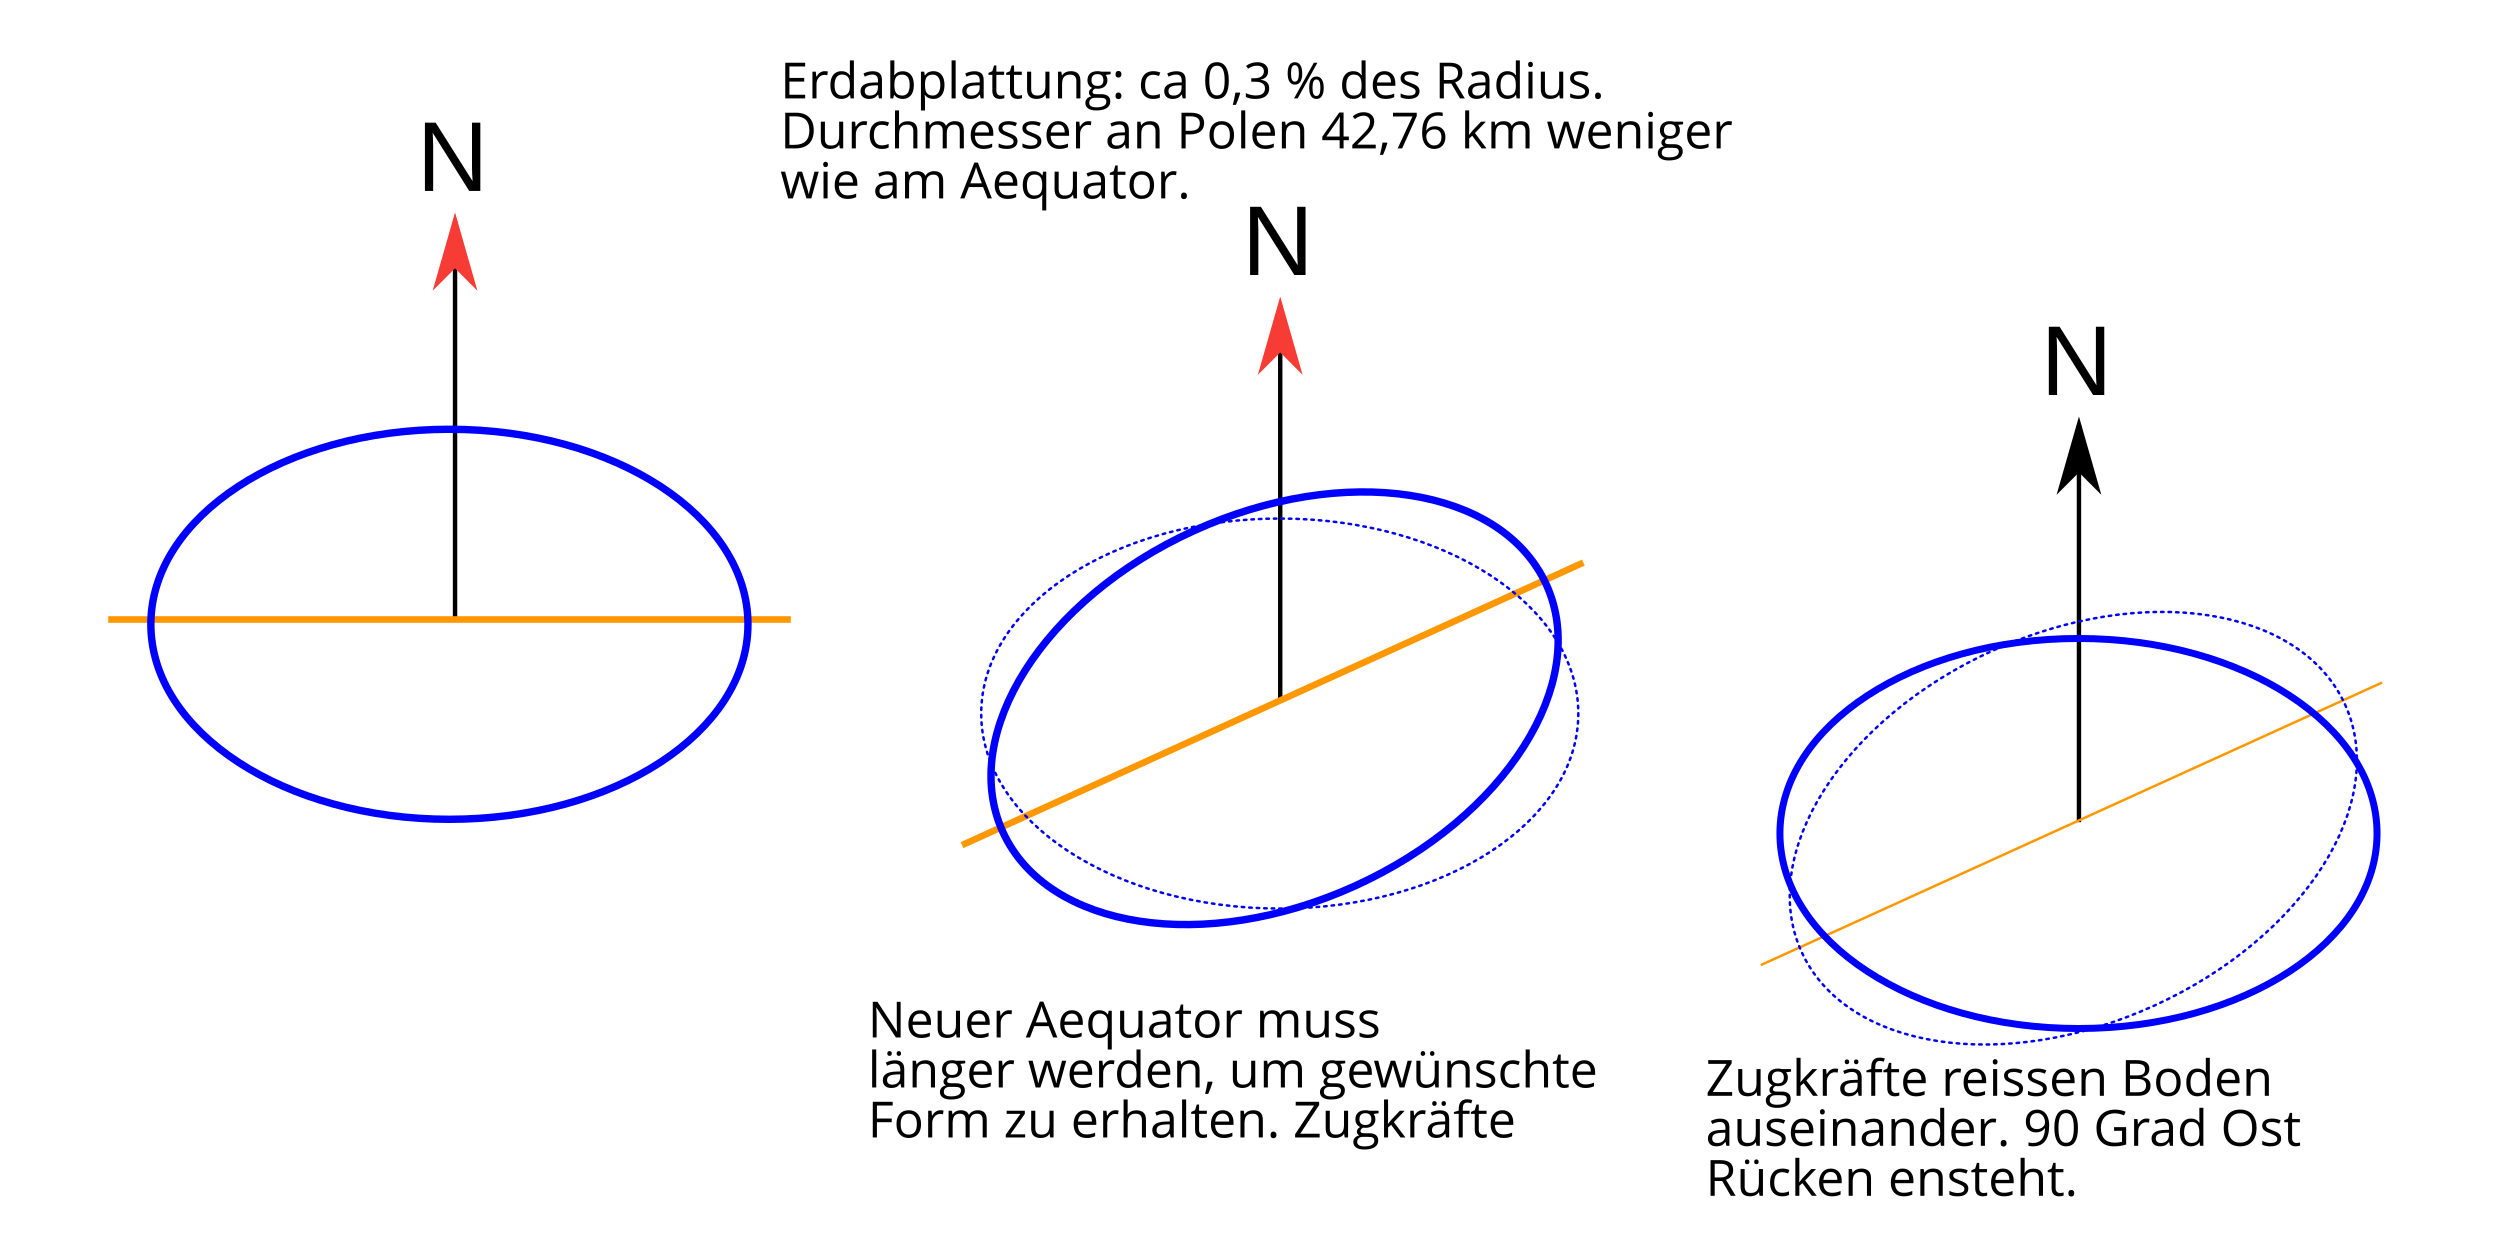
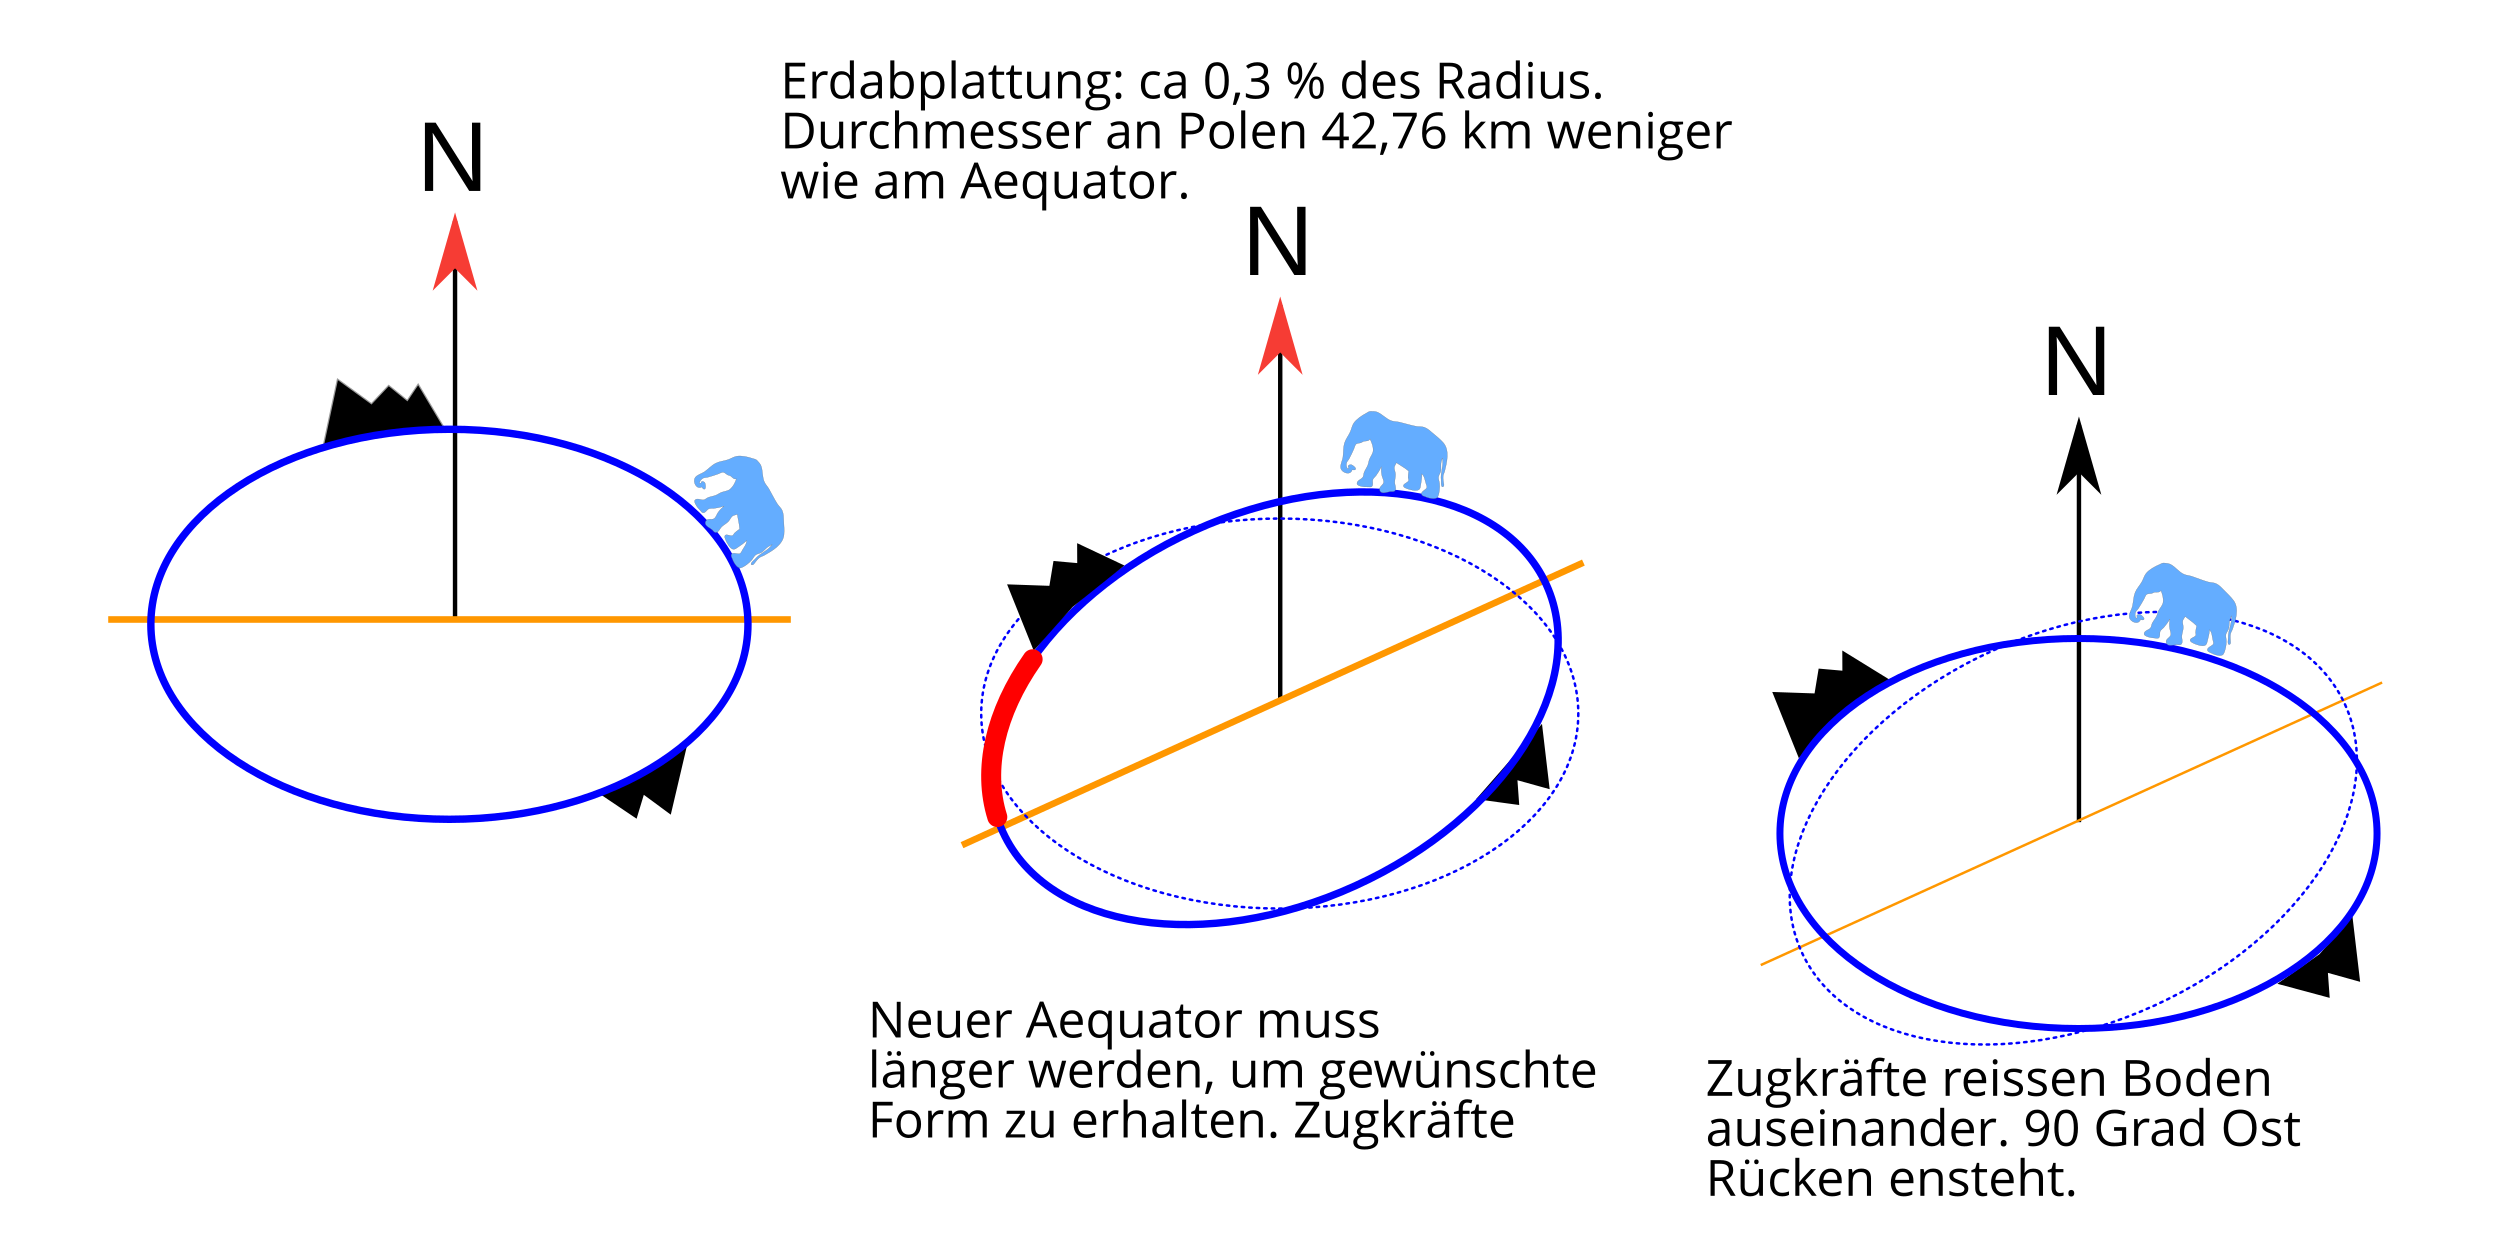
<svg xmlns="http://www.w3.org/2000/svg" width="1000" height="500" viewBox="0 0 1000 500" id="svg7566" version="1.1">
  <defs id="defs7568">
    <marker style="overflow:visible" id="marker5032" refX="0" refY="0" orient="auto">
      <path transform="matrix(0.4,0,0,0.4,4,0)" style="fill:#f63c34;fill-opacity:1;fill-rule:evenodd;stroke:#f63c34;stroke-width:1pt;stroke-opacity:1" d="M 0,0 5,-5 -12.5,0 5,5 0,0 Z" id="path5034" />
    </marker>
    <marker orient="auto" refY="0" refX="0" id="Arrow1Lstart-7-1" style="overflow:visible">
      <path id="path4181-2-9" d="M 0,0 5,-5 -12.5,0 5,5 0,0 Z" style="fill:#000000;fill-opacity:1;fill-rule:evenodd;stroke:#000000;stroke-width:1pt;stroke-opacity:1" transform="matrix(0.8,0,0,0.8,10,0)" />
    </marker>
    <marker orient="auto" refY="0" refX="0" id="Arrow1Lstart" style="overflow:visible">
      <path id="path4181" d="M 0,0 5,-5 -12.5,0 5,5 0,0 Z" style="fill:#f63c34;fill-opacity:1;fill-rule:evenodd;stroke:#f63c34;stroke-width:1pt;stroke-opacity:1" transform="matrix(0.8,0,0,0.8,10,0)" />
    </marker>
    <marker orient="auto" refY="0" refX="0" id="Arrow1Lstart-8" style="overflow:visible">
      <path id="path4181-4" d="M 0,0 5,-5 -12.5,0 5,5 0,0 Z" style="fill:#f63c34;fill-opacity:1;fill-rule:evenodd;stroke:#f63c34;stroke-width:1pt;stroke-opacity:1" transform="matrix(0.8,0,0,0.8,10,0)" />
    </marker>
-     <marker orient="auto" refY="0" refX="0" id="Arrow1Lstart-8-0" style="overflow:visible">
-       <path id="path4181-4-2" d="M 0,0 5,-5 -12.5,0 5,5 0,0 Z" style="fill:#000000;fill-opacity:1;fill-rule:evenodd;stroke:#000000;stroke-width:1pt;stroke-opacity:1" transform="matrix(0.8,0,0,0.8,10,0)" />
-     </marker>
    <marker orient="auto" refY="0" refX="0" id="Arrow1Lstart-8-1" style="overflow:visible">
      <path id="path4181-4-7" d="M 0,0 5,-5 -12.5,0 5,5 0,0 Z" style="fill:#000000;fill-opacity:1;fill-rule:evenodd;stroke:#000000;stroke-width:1pt;stroke-opacity:1" transform="matrix(0.8,0,0,0.8,10,0)" />
    </marker>
  </defs>
  <g id="layer1" transform="translate(0,-552.3622)">
+     <path style="color:#000000;clip-rule:nonzero;display:inline;overflow:visible;visibility:visible;opacity:1;isolation:auto;mix-blend-mode:normal;color-interpolation:sRGB;color-interpolation-filters:linearRGB;solid-color:#000000;solid-opacity:1;fill:#000000;fill-opacity:1;fill-rule:evenodd;stroke:#000000;stroke-width:1;stroke-linecap:butt;stroke-linejoin:miter;stroke-miterlimit:4;stroke-dasharray:none;stroke-dashoffset:0;stroke-opacity:1;color-rendering:auto;image-rendering:auto;shape-rendering:auto;text-rendering:auto;enable-background:accumulate" d="m 273.979,851.901 -5.984,25.478 -10.741,-7.918 -2.896,9.598 -13.919,-9.369 18.285,-7.631 z" id="path4240-6" />
+     <path style="color:#000000;clip-rule:nonzero;display:inline;overflow:visible;visibility:visible;opacity:1;isolation:auto;mix-blend-mode:normal;color-interpolation:sRGB;color-interpolation-filters:linearRGB;solid-color:#000000;solid-opacity:1;fill:#000000;fill-opacity:1;fill-rule:evenodd;stroke:#000000;stroke-width:1;stroke-linecap:butt;stroke-linejoin:miter;stroke-miterlimit:4;stroke-dasharray:none;stroke-dashoffset:0;stroke-opacity:0.392;color-rendering:auto;image-rendering:auto;shape-rendering:auto;text-rendering:auto;enable-background:accumulate" d="m 129.531,730.854 5.635,-26.414 13.449,9.74 6.883,-7.309 7.475,6.046 4.286,-6.429 9.885,16.587 -25.765,2.143 z" id="path4223" />
    <g style="display:inline" id="g4555" transform="matrix(0.8816085,0,0,0.8816085,22.71254,88.70361)">
      <path id="path4173" d="m 180.696,626.173 0,180.185" style="fill:none;fill-rule:evenodd;stroke:#000000;stroke-width:2;stroke-linecap:butt;stroke-linejoin:miter;stroke-miterlimit:4;stroke-dasharray:none;stroke-opacity:1;marker-start:url(#Arrow1Lstart)" />
      <text id="text4531" y="612.542" x="163.342" style="font-style:normal;font-variant:normal;font-weight:normal;font-stretch:normal;font-size:15px;line-height:125%;font-family:'Liberation Sans';-inkscape-font-specification:'Liberation Sans, Normal';text-align:start;letter-spacing:0px;word-spacing:0px;writing-mode:lr-tb;text-anchor:start;fill:#000000;fill-opacity:1;stroke:none;stroke-width:1px;stroke-linecap:butt;stroke-linejoin:miter;stroke-opacity:1" xml:space="preserve">
        <tspan style="font-style:normal;font-variant:normal;font-weight:normal;font-stretch:normal;font-size:45px;line-height:125%;font-family:'Liberation Sans';-inkscape-font-specification:'Liberation Sans, Normal';text-align:start;writing-mode:lr-tb;text-anchor:start" y="612.542" x="163.342" id="tspan4533">N</tspan>
      </text>
      <path id="path4535" d="m 23.335,806.996 309.713,0" style="fill:none;fill-rule:evenodd;stroke:#ff9700;stroke-width:3;stroke-linecap:butt;stroke-linejoin:miter;stroke-miterlimit:4;stroke-dasharray:none;stroke-opacity:1" />
    </g>
    <ellipse style="opacity:1;fill:none;fill-opacity:1;stroke:#0000ff;stroke-width:2.967;stroke-linecap:round;stroke-miterlimit:4;stroke-dasharray:none;stroke-opacity:1" id="path4148" cx="179.763" cy="802.078" ry="78.005" rx="119.421" />
    <text xml:space="preserve" style="font-style:normal;font-variant:normal;font-weight:normal;font-stretch:normal;font-size:20px;line-height:100%;font-family:'Open Sans';-inkscape-font-specification:'Open Sans';text-align:start;letter-spacing:0px;word-spacing:0px;writing-mode:lr-tb;text-anchor:start;fill:#000000;fill-opacity:1;stroke:none;stroke-width:1px;stroke-linecap:butt;stroke-linejoin:miter;stroke-opacity:1" x="312.137" y="591.733" id="text9063">
      <tspan id="tspan9065" x="312.137" y="591.733">Erdabplattung: ca 0,3 % des Radius.</tspan>
      <tspan x="312.137" y="611.733" id="tspan9067">Durchmesser an Polen 42,76 km weniger</tspan>
      <tspan x="312.137" y="631.733" id="tspan9069">wie am Aequator.</tspan>
    </text>
    <path style="fill:none;fill-rule:evenodd;stroke:#000000;stroke-width:1.763;stroke-linecap:butt;stroke-linejoin:miter;stroke-miterlimit:4;stroke-dasharray:none;stroke-opacity:1;marker-start:url(#Arrow1Lstart-8)" d="m 512.09,674.394 0,158.853" id="path4173-8" />
    <text xml:space="preserve" style="font-style:normal;font-variant:normal;font-weight:normal;font-stretch:normal;font-size:13.224px;line-height:125%;font-family:'Liberation Sans';-inkscape-font-specification:'Liberation Sans, Normal';text-align:start;letter-spacing:0px;word-spacing:0px;writing-mode:lr-tb;text-anchor:start;fill:#000000;fill-opacity:1;stroke:none;stroke-width:1px;stroke-linecap:butt;stroke-linejoin:miter;stroke-opacity:1" x="496.791" y="662.376" id="text4531-1">
      <tspan id="tspan4533-0" x="496.791" y="662.376" style="font-style:normal;font-variant:normal;font-weight:normal;font-stretch:normal;font-size:39.672px;line-height:125%;font-family:'Liberation Sans';-inkscape-font-specification:'Liberation Sans, Normal';text-align:start;writing-mode:lr-tb;text-anchor:start">N</tspan>
    </text>
+     <path style="color:#000000;clip-rule:nonzero;display:inline;overflow:visible;visibility:visible;opacity:1;isolation:auto;mix-blend-mode:normal;color-interpolation:sRGB;color-interpolation-filters:linearRGB;solid-color:#000000;solid-opacity:1;fill:#000000;fill-opacity:1;fill-rule:evenodd;stroke:#000000;stroke-width:1;stroke-linecap:butt;stroke-linejoin:miter;stroke-miterlimit:4;stroke-dasharray:none;stroke-dashoffset:0;stroke-opacity:1;color-rendering:auto;image-rendering:auto;shape-rendering:auto;text-rendering:auto;enable-background:accumulate" d="m 616.429,843.076 2.857,24.286 -12.857,-3.571 0.714,10 -15.714,-2.143 z" id="path4240" />
    <g id="g9250" transform="matrix(0.9102925,-0.4139657,0.4139657,0.9102925,-321.8728,248.7293)">
      <path id="path4535-5" d="m 377.645,876.666 273.045,0" style="fill:none;fill-rule:evenodd;stroke:#ff9700;stroke-width:2.645;stroke-linecap:butt;stroke-linejoin:miter;stroke-miterlimit:4;stroke-dasharray:none;stroke-opacity:1" />
      <ellipse rx="119.421" ry="78.005" cy="878.586" cx="514.124" id="path4148-5" style="opacity:1;fill:none;fill-opacity:1;stroke:#0000ff;stroke-width:2.967;stroke-linecap:round;stroke-miterlimit:4;stroke-dasharray:none;stroke-opacity:1" />
    </g>
    <ellipse style="opacity:1;fill:none;fill-opacity:1;stroke:#0000ff;stroke-width:1;stroke-linecap:round;stroke-miterlimit:4;stroke-dasharray:1, 2;stroke-dashoffset:0;stroke-opacity:1" id="path4148-9" cx="511.902" cy="837.779" ry="78.005" rx="119.421" />
-     <path style="fill:none;fill-rule:evenodd;stroke:#000000;stroke-width:1.763;stroke-linecap:butt;stroke-linejoin:miter;stroke-miterlimit:4;stroke-dasharray:none;stroke-opacity:1;marker-start:url(#Arrow1Lstart-8-0)" d="m 127.833,39.312 0,158.853" id="path4173-8-1" />
-     <text xml:space="preserve" style="font-style:normal;font-variant:normal;font-weight:normal;font-stretch:normal;font-size:13.224px;line-height:125%;font-family:'Liberation Sans';-inkscape-font-specification:'Liberation Sans, Normal';text-align:start;letter-spacing:0px;word-spacing:0px;writing-mode:lr-tb;text-anchor:start;fill:#000000;fill-opacity:1;stroke:none;stroke-width:1px;stroke-linecap:butt;stroke-linejoin:miter;stroke-opacity:1" x="112.534" y="27.294" id="text4531-1-5">
-       <tspan id="tspan4533-0-3" x="112.534" y="27.294" style="font-style:normal;font-variant:normal;font-weight:normal;font-stretch:normal;font-size:39.672px;line-height:125%;font-family:'Liberation Sans';-inkscape-font-specification:'Liberation Sans, Normal';text-align:start;writing-mode:lr-tb;text-anchor:start">N</tspan>
-     </text>
-     <g id="g9250-6" transform="matrix(0.9102925,-0.4139657,0.4139657,0.9102925,-706.1296,-386.3529)">
-       <path id="path4535-5-0" d="m 377.645,876.666 273.045,0" style="fill:none;fill-rule:evenodd;stroke:#ff9700;stroke-width:2.645;stroke-linecap:butt;stroke-linejoin:miter;stroke-miterlimit:4;stroke-dasharray:none;stroke-opacity:1" />
-       <ellipse rx="119.421" ry="78.005" cy="878.586" cx="514.124" id="path4148-5-9" style="opacity:1;fill:none;fill-opacity:1;stroke:#0000ff;stroke-width:2.967;stroke-linecap:round;stroke-miterlimit:4;stroke-dasharray:none;stroke-opacity:1" />
-     </g>
-     <ellipse style="opacity:1;fill:none;fill-opacity:1;stroke:#0000ff;stroke-width:1;stroke-linecap:round;stroke-miterlimit:4;stroke-dasharray:1, 2;stroke-dashoffset:0;stroke-opacity:1" id="path4148-9-0" cx="127.645" cy="202.697" ry="78.005" rx="119.421" />
    <path style="fill:none;fill-rule:evenodd;stroke:#000000;stroke-width:1.763;stroke-linecap:butt;stroke-linejoin:miter;stroke-miterlimit:4;stroke-dasharray:none;stroke-opacity:1;marker-start:url(#Arrow1Lstart-8-1)" d="m 831.582,722.373 0,158.853" id="path4173-8-6" />
    <text xml:space="preserve" style="font-style:normal;font-variant:normal;font-weight:normal;font-stretch:normal;font-size:13.224px;line-height:125%;font-family:'Liberation Sans';-inkscape-font-specification:'Liberation Sans, Normal';text-align:start;letter-spacing:0px;word-spacing:0px;writing-mode:lr-tb;text-anchor:start;fill:#000000;fill-opacity:1;stroke:none;stroke-width:1px;stroke-linecap:butt;stroke-linejoin:miter;stroke-opacity:1" x="816.282" y="710.355" id="text4531-1-0">
      <tspan id="tspan4533-0-8" x="816.282" y="710.355" style="font-style:normal;font-variant:normal;font-weight:normal;font-stretch:normal;font-size:39.672px;line-height:125%;font-family:'Liberation Sans';-inkscape-font-specification:'Liberation Sans, Normal';text-align:start;writing-mode:lr-tb;text-anchor:start">N</tspan>
    </text>
+     <path style="color:#000000;clip-rule:nonzero;display:inline;overflow:visible;visibility:visible;opacity:1;isolation:auto;mix-blend-mode:normal;color-interpolation:sRGB;color-interpolation-filters:linearRGB;solid-color:#000000;solid-opacity:1;fill:#000000;fill-opacity:1;fill-rule:evenodd;stroke:#000000;stroke-width:1;stroke-linecap:butt;stroke-linejoin:miter;stroke-miterlimit:4;stroke-dasharray:none;stroke-dashoffset:0;stroke-opacity:1;color-rendering:auto;image-rendering:auto;shape-rendering:auto;text-rendering:auto;enable-background:accumulate" d="m 719.717,854.733 -10.066,-25.062 16.595,0.576 1.632,-9.906 9.577,0.845 -0.032,-7.726 17.459,10.772 -20.183,13.632 z" id="path4223-3-7" />
+     <path style="color:#000000;clip-rule:nonzero;display:inline;overflow:visible;visibility:visible;opacity:1;isolation:auto;mix-blend-mode:normal;color-interpolation:sRGB;color-interpolation-filters:linearRGB;solid-color:#000000;solid-opacity:1;fill:#000000;fill-opacity:1;fill-rule:evenodd;stroke:#000000;stroke-width:1;stroke-linecap:butt;stroke-linejoin:miter;stroke-miterlimit:4;stroke-dasharray:none;stroke-dashoffset:0;stroke-opacity:1;color-rendering:auto;image-rendering:auto;shape-rendering:auto;text-rendering:auto;enable-background:accumulate" d="m 940.614,920.126 1.429,12.143 1.429,12.143 -12.857,-3.571 0.714,10 -19.25,-5.173 16.036,-11.255 z" id="path4240-5" />
    <path style="fill:none;fill-rule:evenodd;stroke:#ff9700;stroke-width:1;stroke-linecap:butt;stroke-linejoin:miter;stroke-miterlimit:4;stroke-dasharray:none;stroke-opacity:1" d="M 704.296,938.399 952.847,825.367" id="path4535-5-1" />
    <ellipse style="opacity:1;fill:none;fill-opacity:1;stroke:#0000ff;stroke-width:1;stroke-linecap:round;stroke-miterlimit:4;stroke-dasharray:1, 2;stroke-dashoffset:0;stroke-opacity:1" id="path4148-5-2" cx="389.129" cy="1147.691" ry="78.005" rx="119.421" transform="matrix(0.9102925,-0.4139657,0.4139657,0.9102925,0,0)" />
    <ellipse style="opacity:1;fill:none;fill-opacity:1;stroke:#0000ff;stroke-width:2.8;stroke-linecap:round;stroke-miterlimit:4;stroke-dasharray:none;stroke-dashoffset:0;stroke-opacity:1" id="path4148-9-6" cx="831.394" cy="885.758" ry="78.005" rx="119.421" />
    <text xml:space="preserve" style="font-style:normal;font-variant:normal;font-weight:normal;font-stretch:normal;font-size:20px;line-height:100%;font-family:'Open Sans';-inkscape-font-specification:'Open Sans';text-align:start;letter-spacing:0px;word-spacing:0px;writing-mode:lr-tb;text-anchor:start;fill:#000000;fill-opacity:1;stroke:none;stroke-width:1px;stroke-linecap:butt;stroke-linejoin:miter;stroke-opacity:1" x="347.143" y="967.362" id="text9535">
      <tspan x="347.143" y="967.362" id="tspan9539">Neuer Aequator muss</tspan>
      <tspan x="347.143" y="987.362" id="tspan9543">länger werden, um gewünschte</tspan>
      <tspan x="347.143" y="1007.362" id="tspan9545">Form zu erhalten. Zugkräfte</tspan>
    </text>
    <text xml:space="preserve" style="font-style:normal;font-variant:normal;font-weight:normal;font-stretch:normal;font-size:20px;line-height:100%;font-family:'Open Sans';-inkscape-font-specification:'Open Sans';text-align:start;letter-spacing:0px;word-spacing:0px;writing-mode:lr-tb;text-anchor:start;fill:#000000;fill-opacity:1;stroke:none;stroke-width:1px;stroke-linecap:butt;stroke-linejoin:miter;stroke-opacity:1" x="682.253" y="990.699" id="text9535-0">
      <tspan x="682.253" y="990.699" id="tspan9545-9">Zugkräfte reissen Boden</tspan>
      <tspan x="682.253" y="1010.699" id="tspan9576">auseinander. 90 Grad Ost</tspan>
      <tspan x="682.253" y="1030.699" id="tspan9578">Rücken ensteht.</tspan>
    </text>
-     <text xml:space="preserve" style="font-style:normal;font-variant:normal;font-weight:normal;font-stretch:normal;font-size:20px;line-height:100%;font-family:'Open Sans';-inkscape-font-specification:'Open Sans';text-align:start;letter-spacing:0px;word-spacing:0px;writing-mode:lr-tb;text-anchor:start;fill:#000000;fill-opacity:1;stroke:none;stroke-width:1px;stroke-linecap:butt;stroke-linejoin:miter;stroke-opacity:1" x="705.714" y="523.076" id="text9580">
-       <tspan id="tspan9582" x="705.714" y="523.076">s</tspan>
-     </text>
+     <path style="color:#000000;clip-rule:nonzero;display:inline;overflow:visible;visibility:visible;opacity:1;isolation:auto;mix-blend-mode:normal;color-interpolation:sRGB;color-interpolation-filters:linearRGB;solid-color:#000000;solid-opacity:1;fill:#000000;fill-opacity:1;fill-rule:evenodd;stroke:#000000;stroke-width:1;stroke-linecap:butt;stroke-linejoin:miter;stroke-miterlimit:4;stroke-dasharray:none;stroke-dashoffset:0;stroke-opacity:1;color-rendering:auto;image-rendering:auto;shape-rendering:auto;text-rendering:auto;enable-background:accumulate" d="m 413.651,811.692 -10.066,-25.062 16.595,0.576 1.632,-9.906 9.577,0.845 -0.032,-7.726 17.459,8.247 -20.183,16.158 z" id="path4223-3" />
+     <path style="color:#000000;clip-rule:nonzero;display:inline;overflow:visible;visibility:visible;opacity:1;isolation:auto;mix-blend-mode:normal;color-interpolation:sRGB;color-interpolation-filters:linearRGB;solid-color:#000000;solid-opacity:1;fill:#64adff;fill-opacity:1;fill-rule:evenodd;stroke:#646464;stroke-width:0.099;stroke-linecap:butt;stroke-linejoin:miter;stroke-miterlimit:4;stroke-dasharray:none;stroke-dashoffset:0;stroke-opacity:1;color-rendering:auto;image-rendering:auto;shape-rendering:auto;text-rendering:auto;enable-background:accumulate" d="m 280.756,747.151 c 0.165,0.475 0.952,1.369 1.367,0.573 0.23,-0.442 0.068,-1.63 -0.097,-2.088 -0.248,-0.69 -1.644,-1.15 -1.569,-0.089 l -0.596,0.184 c -0.147,-0.828 0.63,-1.65 1.312,-2.062 0.479,-0.29 1.252,-0.222 1.798,-0.367 1.491,-0.396 2.904,-0.856 4.352,-1.37 0.579,-0.206 1.516,-0.815 2.132,-0.624 0.576,0.179 1.049,0.748 1.582,1.031 0.393,0.208 0.875,0.183 1.232,0.454 0.766,0.582 1.233,1.361 2.302,1.138 -0.601,1.575 -1.213,2.969 -2.523,4.095 -0.931,0.801 -2.437,0.852 -3.551,1.303 -0.779,0.315 -1.421,0.849 -2.208,1.149 -0.981,0.373 -2.048,0.494 -3.012,0.871 -0.582,0.227 -1.061,0.74 -1.642,0.923 -1.039,0.328 -2.666,-0.882 -3.591,0.062 -0.427,0.436 -0.115,1.075 0.092,1.54 0.481,1.08 1.326,2.009 2.137,2.834 0.27,0.275 0.479,0.693 0.894,0.762 1.001,0.166 1.61,-1.312 2.429,-1.613 0.587,-0.215 1.346,-0.058 1.965,-0.134 1.345,-0.166 2.683,-0.45 3.958,-0.905 l 0.057,0.08 c -0.919,0.687 -1.927,1.749 -2.534,2.724 -0.384,0.616 -0.75,1.758 -1.357,2.168 -1.041,0.704 -2.816,-0.366 -3.479,1.231 -0.668,1.607 1.804,2.506 2.685,3.289 0.483,0.429 0.823,1.225 1.623,1.033 1.105,-0.266 1.412,-1.551 2.141,-2.251 0.834,-0.801 1.895,-1.296 2.711,-2.139 0.598,-0.616 0.997,-1.747 1.688,-2.214 0.486,-0.328 1.294,-0.394 1.853,-0.628 l 0.749,4.069 0.184,1.807 c -0.677,0.493 -1.504,1.057 -2.088,1.655 -0.278,0.286 -0.387,0.817 -0.782,0.961 -0.771,0.282 -2.558,-0.82 -2.986,0.022 -0.235,0.463 0.021,1.092 0.193,1.535 0.434,1.122 1.845,3.866 3.232,3.927 0.611,0.027 1.244,-0.465 1.716,-0.802 1.188,-0.85 2.536,-1.625 3.492,-2.741 0.102,1.486 -1.008,2.636 -1.69,3.905 -0.236,0.44 -0.547,1.226 -1.054,1.404 -0.782,0.275 -3.174,-0.933 -3.408,0.586 -0.065,0.421 0.239,0.884 0.37,1.272 0.379,1.123 1.924,4.248 3.458,3.809 1.434,-0.41 3.377,-1.958 4.341,-3.076 0.567,-0.658 0.886,-1.472 1.559,-2.056 0.619,-0.537 1.619,-0.558 2.323,-0.988 0.98,-0.598 1.591,-1.471 2.467,-2.141 0.564,-0.431 1.296,-0.663 1.889,-1.087 -1.703,2.55 -4.874,3.426 -6.784,5.762 -0.278,0.34 -2.208,1.776 -1.516,2.326 0.259,0.206 0.763,-0.039 0.944,-0.247 0.79,-0.908 1.338,-1.922 2.347,-2.647 0.503,-0.36 1.184,-0.502 1.727,-0.805 3.202,-1.79 7.657,-4.277 8.01,-8.378 0.157,-1.828 -0.014,-3.564 -0.101,-5.381 -0.068,-1.422 -0.047,-2.942 -0.626,-4.279 -0.425,-0.981 -1.362,-1.718 -1.938,-2.612 -1.256,-1.949 -2.223,-4.053 -3.391,-6.057 -0.531,-0.912 -1.302,-1.64 -1.757,-2.621 -0.98,-2.106 -0.559,-4.484 -1.403,-6.632 -0.267,-0.68 -1.081,-1.608 -1.606,-2.123 -0.496,-0.486 -1.096,-0.502 -1.714,-0.714 -1.795,-0.617 -4.412,-1.238 -6.325,-0.922 -1.175,0.194 -2.368,0.979 -3.5,1.375 -1.65,0.577 -3.329,0.63 -4.917,1.427 -1.664,0.835 -2.976,2.319 -4.479,3.395 -1.129,0.808 -2.963,1.165 -3.771,2.351 -1.129,1.658 0.5,5.004 2.688,3.756 z" id="path4291" />
+     <path style="color:#000000;clip-rule:nonzero;display:inline;overflow:visible;visibility:visible;opacity:1;isolation:auto;mix-blend-mode:normal;color-interpolation:sRGB;color-interpolation-filters:linearRGB;solid-color:#000000;solid-opacity:1;fill:#64adff;fill-opacity:1;fill-rule:evenodd;stroke:#646464;stroke-width:0.099;stroke-linecap:butt;stroke-linejoin:miter;stroke-miterlimit:4;stroke-dasharray:none;stroke-dashoffset:0;stroke-opacity:1;color-rendering:auto;image-rendering:auto;shape-rendering:auto;text-rendering:auto;enable-background:accumulate" d="m 540.879,740.241 c 0.459,0.205 1.65,0.244 1.354,-0.603 -0.164,-0.47 -1.141,-1.166 -1.588,-1.36 -0.673,-0.292 -1.964,0.41 -1.14,1.082 l -0.274,0.56 c -0.704,-0.461 -0.771,-1.589 -0.604,-2.368 0.117,-0.548 0.696,-1.064 0.964,-1.561 0.733,-1.357 1.366,-2.702 1.983,-4.109 0.247,-0.562 0.445,-1.663 1.006,-1.98 0.525,-0.297 1.264,-0.252 1.835,-0.446 0.421,-0.143 0.733,-0.513 1.175,-0.587 0.949,-0.159 1.836,0.034 2.406,-0.897 0.735,1.517 1.331,2.918 1.255,4.644 -0.054,1.227 -1.049,2.359 -1.484,3.48 -0.304,0.784 -0.355,1.617 -0.676,2.395 -0.401,0.97 -1.043,1.831 -1.429,2.791 -0.233,0.579 -0.188,1.28 -0.452,1.828 -0.473,0.981 -2.469,1.338 -2.414,2.658 0.025,0.61 0.704,0.821 1.185,0.988 1.116,0.389 2.372,0.41 3.528,0.385 0.385,-0.008 0.833,0.126 1.167,-0.129 0.807,-0.615 0.147,-2.072 0.489,-2.874 0.245,-0.575 0.88,-1.02 1.248,-1.523 0.8,-1.093 1.511,-2.263 2.052,-3.503 l 0.098,0.013 c -0.129,1.14 -0.046,2.602 0.248,3.713 0.186,0.702 0.767,1.75 0.65,2.474 -0.2,1.24 -2.195,1.801 -1.487,3.378 0.713,1.587 3.061,0.402 4.235,0.298 0.644,-0.057 1.456,0.24 1.864,-0.475 0.563,-0.987 -0.163,-2.091 -0.174,-3.102 -0.013,-1.156 0.354,-2.269 0.3,-3.44 -0.04,-0.857 -0.59,-1.923 -0.456,-2.746 0.094,-0.579 0.599,-1.212 0.812,-1.78 l 3.478,2.242 1.443,1.104 c -0.105,0.831 -0.261,1.82 -0.225,2.655 0.017,0.399 0.33,0.841 0.165,1.228 -0.323,0.755 -2.35,1.301 -2.029,2.19 0.176,0.488 0.81,0.733 1.25,0.911 1.115,0.452 4.08,1.305 5.075,0.336 0.438,-0.427 0.514,-1.225 0.591,-1.799 0.194,-1.447 0.554,-2.96 0.395,-4.422 1.153,0.944 1.229,2.54 1.687,3.906 0.159,0.473 0.519,1.238 0.301,1.729 -0.336,0.758 -2.854,1.673 -1.908,2.884 0.262,0.336 0.808,0.432 1.18,0.602 1.078,0.493 4.413,1.509 5.144,0.09 0.683,-1.326 0.887,-3.801 0.733,-5.27 -0.091,-0.864 -0.465,-1.654 -0.43,-2.544 0.033,-0.819 0.703,-1.562 0.872,-2.369 0.236,-1.123 0.019,-2.166 0.131,-3.264 0.072,-0.706 0.405,-1.398 0.502,-2.12 0.691,2.988 -0.843,5.897 -0.45,8.889 0.057,0.436 -0.219,2.825 0.656,2.698 0.328,-0.048 0.495,-0.582 0.467,-0.857 -0.12,-1.198 -0.483,-2.291 -0.321,-3.524 0.082,-0.613 0.446,-1.207 0.596,-1.809 0.89,-3.559 2.13,-8.508 -0.616,-11.574 -1.224,-1.367 -2.606,-2.431 -3.989,-3.613 -1.082,-0.925 -2.175,-1.981 -3.546,-2.476 -1.006,-0.363 -2.185,-0.185 -3.231,-0.377 -2.28,-0.42 -4.476,-1.157 -6.735,-1.68 -1.028,-0.238 -2.086,-0.176 -3.113,-0.515 -2.206,-0.73 -3.649,-2.664 -5.792,-3.521 -0.679,-0.272 -1.912,-0.314 -2.647,-0.284 -0.694,0.028 -1.116,0.454 -1.695,0.759 -1.679,0.885 -3.924,2.365 -5.005,3.976 -0.663,0.989 -0.909,2.396 -1.397,3.492 -0.711,1.597 -1.822,2.856 -2.329,4.56 -0.532,1.784 -0.349,3.757 -0.596,5.588 -0.185,1.376 -1.181,2.957 -0.871,4.358 0.434,1.959 3.988,3.064 4.578,0.615 z" id="path4291-3" />
+     <path style="color:#000000;clip-rule:nonzero;display:inline;overflow:visible;visibility:visible;opacity:1;isolation:auto;mix-blend-mode:normal;color-interpolation:sRGB;color-interpolation-filters:linearRGB;solid-color:#000000;solid-opacity:1;fill:#64adff;fill-opacity:1;fill-rule:evenodd;stroke:#646464;stroke-width:0.099;stroke-linecap:butt;stroke-linejoin:miter;stroke-miterlimit:4;stroke-dasharray:none;stroke-dashoffset:0;stroke-opacity:1;color-rendering:auto;image-rendering:auto;shape-rendering:auto;text-rendering:auto;enable-background:accumulate" d="m 856.217,800.172 c 0.44,0.245 1.622,0.388 1.402,-0.482 -0.122,-0.483 -1.034,-1.262 -1.462,-1.494 -0.645,-0.35 -1.992,0.236 -1.23,0.978 l -0.322,0.534 c -0.661,-0.521 -0.628,-1.651 -0.393,-2.412 0.165,-0.535 0.786,-0.999 1.097,-1.47 0.849,-1.287 1.598,-2.572 2.337,-3.919 0.295,-0.539 0.59,-1.617 1.176,-1.884 0.549,-0.25 1.281,-0.14 1.867,-0.283 0.432,-0.106 0.775,-0.446 1.222,-0.481 0.959,-0.075 1.826,0.195 2.476,-0.682 0.599,1.575 1.07,3.023 0.842,4.736 -0.162,1.217 -1.252,2.257 -1.784,3.336 -0.372,0.754 -0.495,1.58 -0.884,2.327 -0.484,0.931 -1.2,1.732 -1.669,2.655 -0.283,0.557 -0.3,1.259 -0.611,1.782 -0.557,0.936 -2.577,1.116 -2.639,2.436 -0.029,0.61 0.63,0.88 1.094,1.089 1.078,0.486 2.326,0.617 3.481,0.693 0.384,0.025 0.819,0.199 1.174,-0.026 0.857,-0.542 0.328,-2.051 0.74,-2.82 0.295,-0.552 0.967,-0.939 1.377,-1.407 0.893,-1.019 1.703,-2.122 2.352,-3.309 l 0.096,0.022 c -0.229,1.124 -0.275,2.587 -0.079,3.72 0.124,0.715 0.61,1.811 0.43,2.521 -0.309,1.218 -2.345,1.601 -1.778,3.235 0.571,1.644 3.014,0.67 4.193,0.668 0.646,-7.2e-4 1.43,0.367 1.899,-0.309 0.648,-0.933 0.022,-2.098 0.1,-3.105 0.089,-1.153 0.552,-2.229 0.601,-3.401 0.036,-0.858 -0.419,-1.967 -0.213,-2.776 0.144,-0.569 0.704,-1.155 0.965,-1.702 l 3.267,2.539 1.34,1.227 c -0.177,0.819 -0.42,1.79 -0.457,2.625 -0.018,0.399 0.255,0.867 0.056,1.238 -0.388,0.724 -2.455,1.09 -2.214,2.003 0.132,0.502 0.743,0.801 1.166,1.018 1.071,0.548 3.95,1.658 5.026,0.78 0.474,-0.387 0.619,-1.175 0.747,-1.74 0.321,-1.425 0.811,-2.9 0.782,-4.37 1.065,1.042 1.002,2.638 1.338,4.039 0.116,0.485 0.408,1.279 0.148,1.749 -0.401,0.725 -2.99,1.416 -2.154,2.705 0.232,0.358 0.767,0.501 1.123,0.703 1.03,0.586 4.263,1.891 5.116,0.542 0.797,-1.26 1.217,-3.709 1.193,-5.185 -0.015,-0.869 -0.318,-1.688 -0.205,-2.572 0.105,-0.813 0.837,-1.494 1.077,-2.283 0.333,-1.098 0.209,-2.156 0.417,-3.24 0.134,-0.697 0.526,-1.357 0.686,-2.068 0.426,3.037 -1.358,5.8 -1.229,8.815 0.019,0.439 -0.466,2.795 0.416,2.745 0.331,-0.019 0.544,-0.537 0.54,-0.813 -0.015,-1.204 -0.28,-2.325 -0.01,-3.538 0.136,-0.603 0.55,-1.163 0.753,-1.75 1.199,-3.467 2.869,-8.288 0.403,-11.584 -1.099,-1.469 -2.383,-2.651 -3.656,-3.949 -0.997,-1.016 -1.992,-2.165 -3.315,-2.777 -0.97,-0.45 -2.16,-0.376 -3.185,-0.66 -2.234,-0.619 -4.357,-1.546 -6.562,-2.265 -1.003,-0.327 -2.063,-0.358 -3.056,-0.787 -2.133,-0.92 -3.401,-2.974 -5.46,-4.016 -0.652,-0.33 -1.877,-0.48 -2.612,-0.515 -0.693,-0.033 -1.152,0.355 -1.755,0.608 -1.751,0.735 -4.117,2.012 -5.334,3.521 -0.747,0.927 -1.116,2.307 -1.698,3.356 -0.848,1.529 -2.066,2.685 -2.721,4.337 -0.686,1.73 -0.678,3.712 -1.084,5.514 -0.305,1.355 -1.436,2.842 -1.25,4.265 0.26,1.989 3.704,3.402 4.506,1.015 z" id="path4291-3-5" />
+     <path style="opacity:1;fill:none;fill-opacity:1;stroke:#ff0000;stroke-width:8;stroke-linecap:round;stroke-miterlimit:4;stroke-dasharray:none;stroke-opacity:1" id="path4148-5-9" transform="matrix(0.9102925,-0.4139657,0.4139657,0.9102925,0,0)" d="M -0.823,965.442 A 119.421,78.005 0 0 1 38.174,913.846" />
  </g>
</svg>
